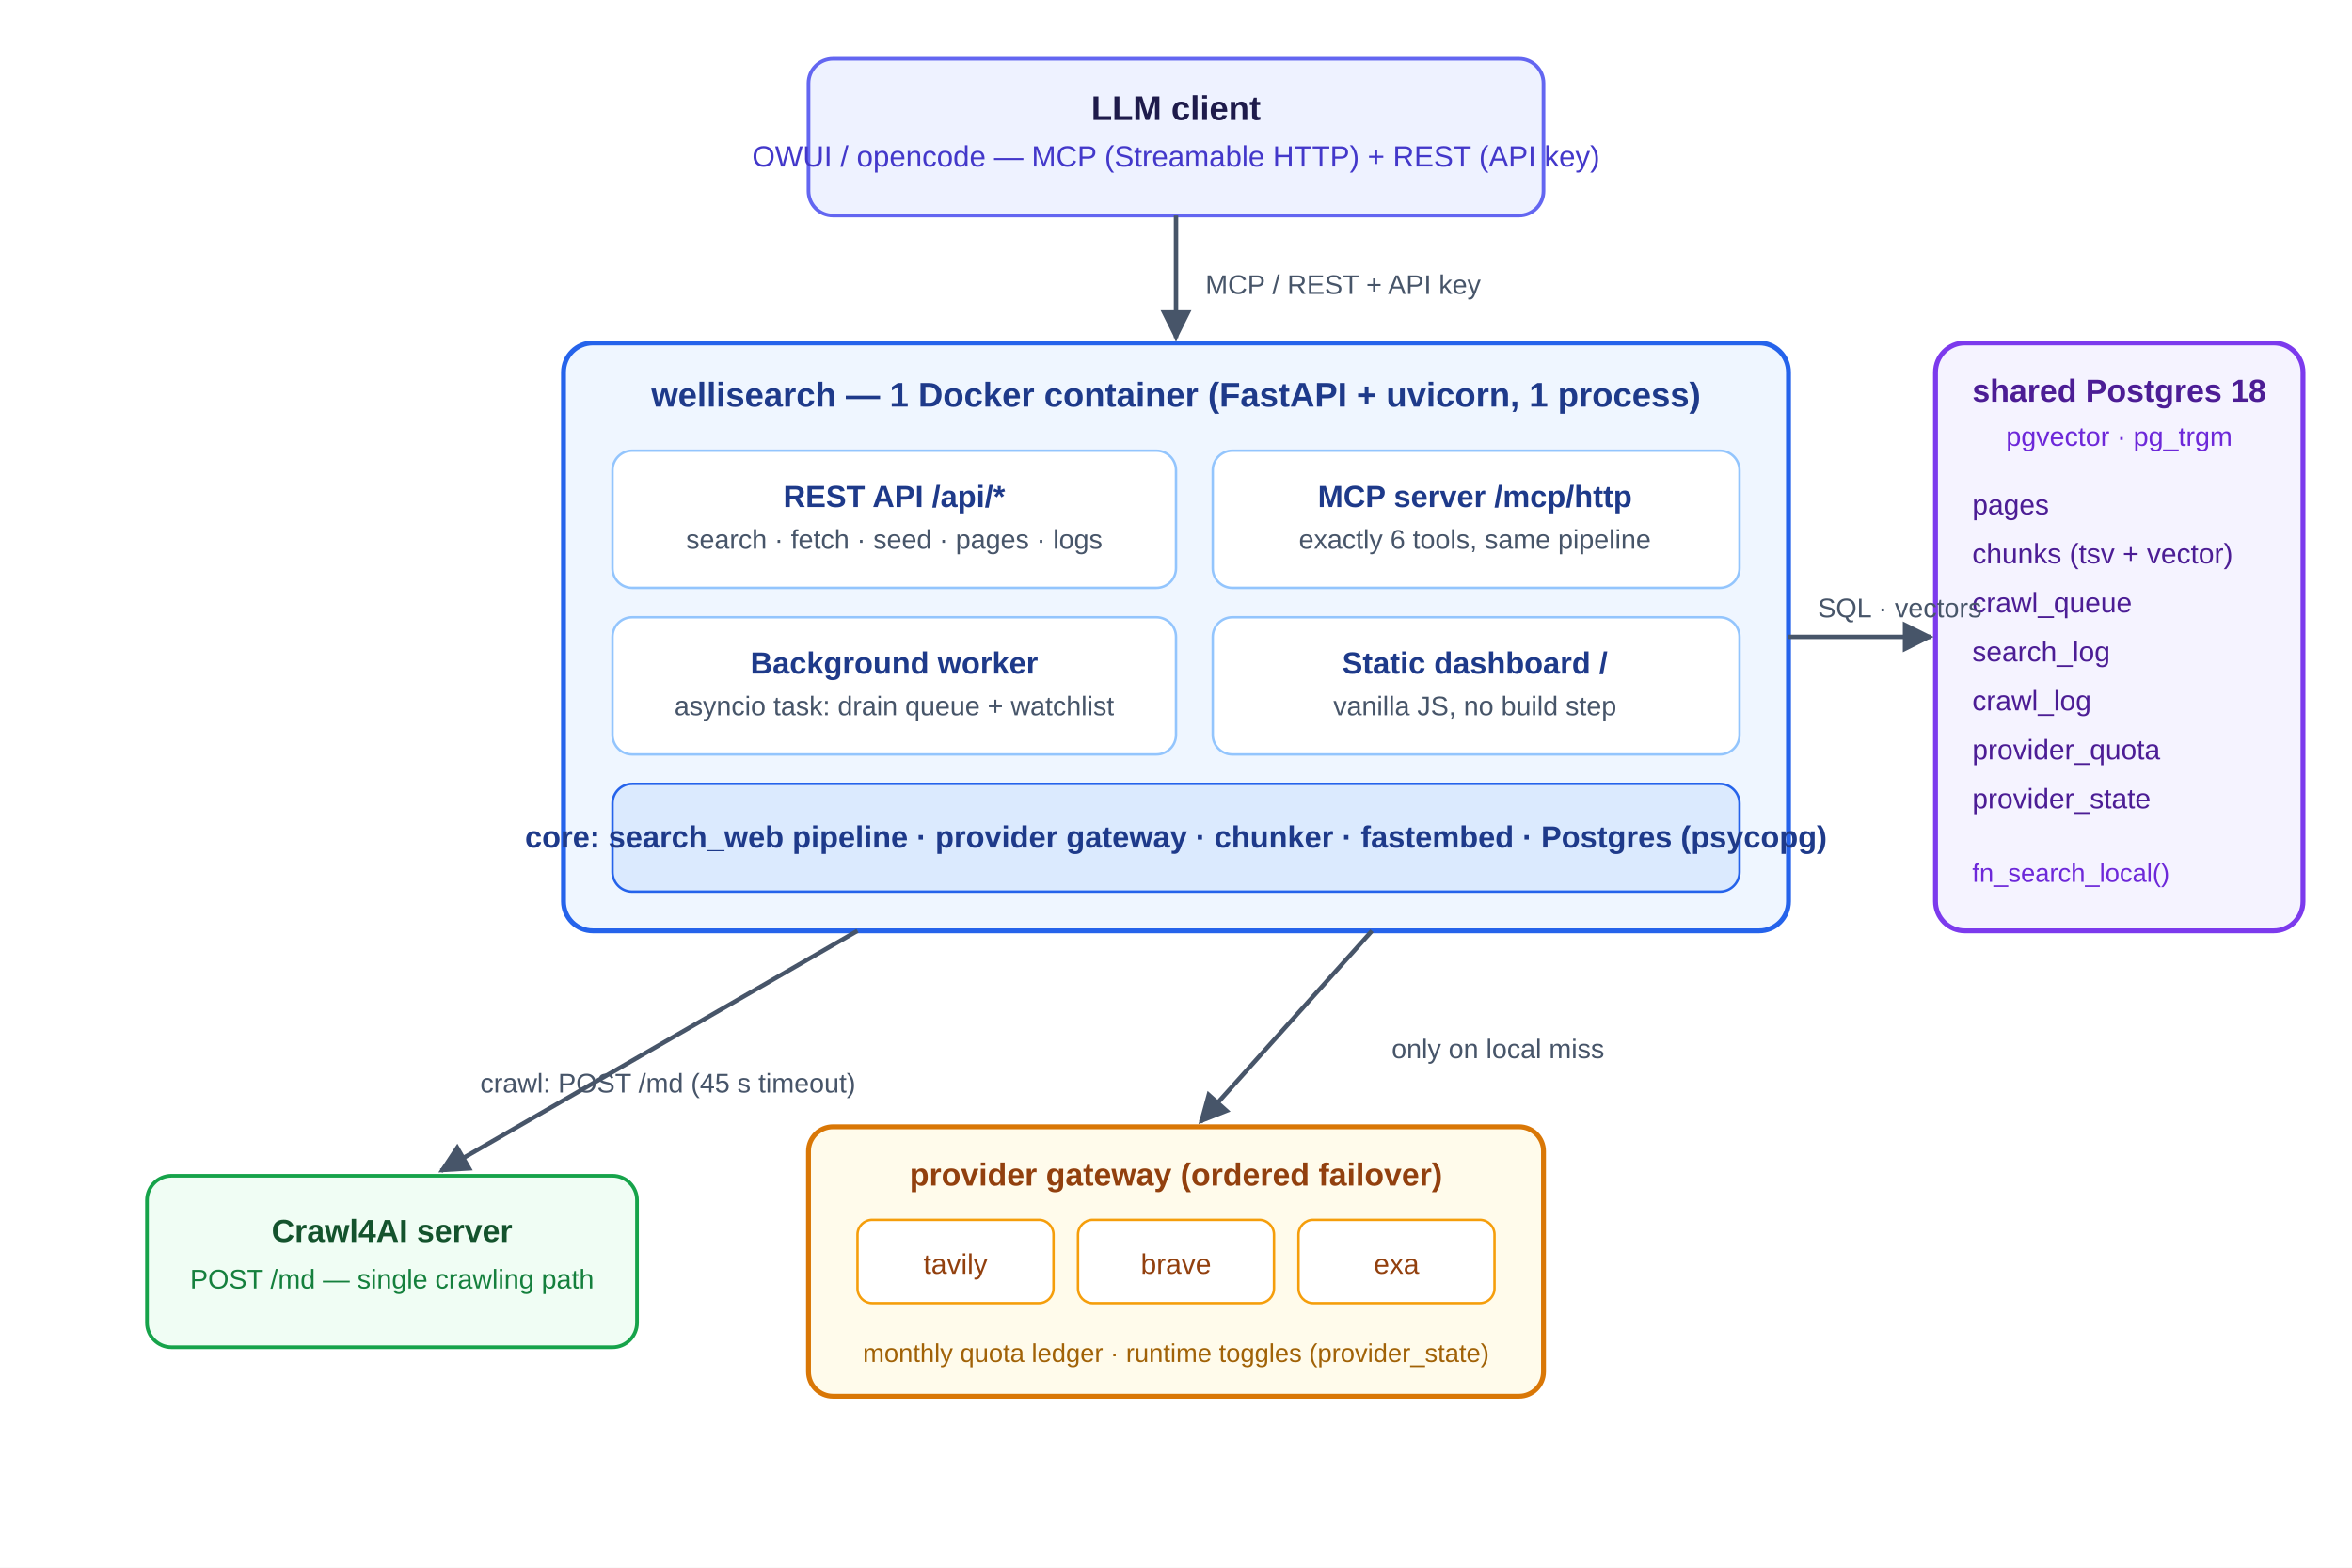
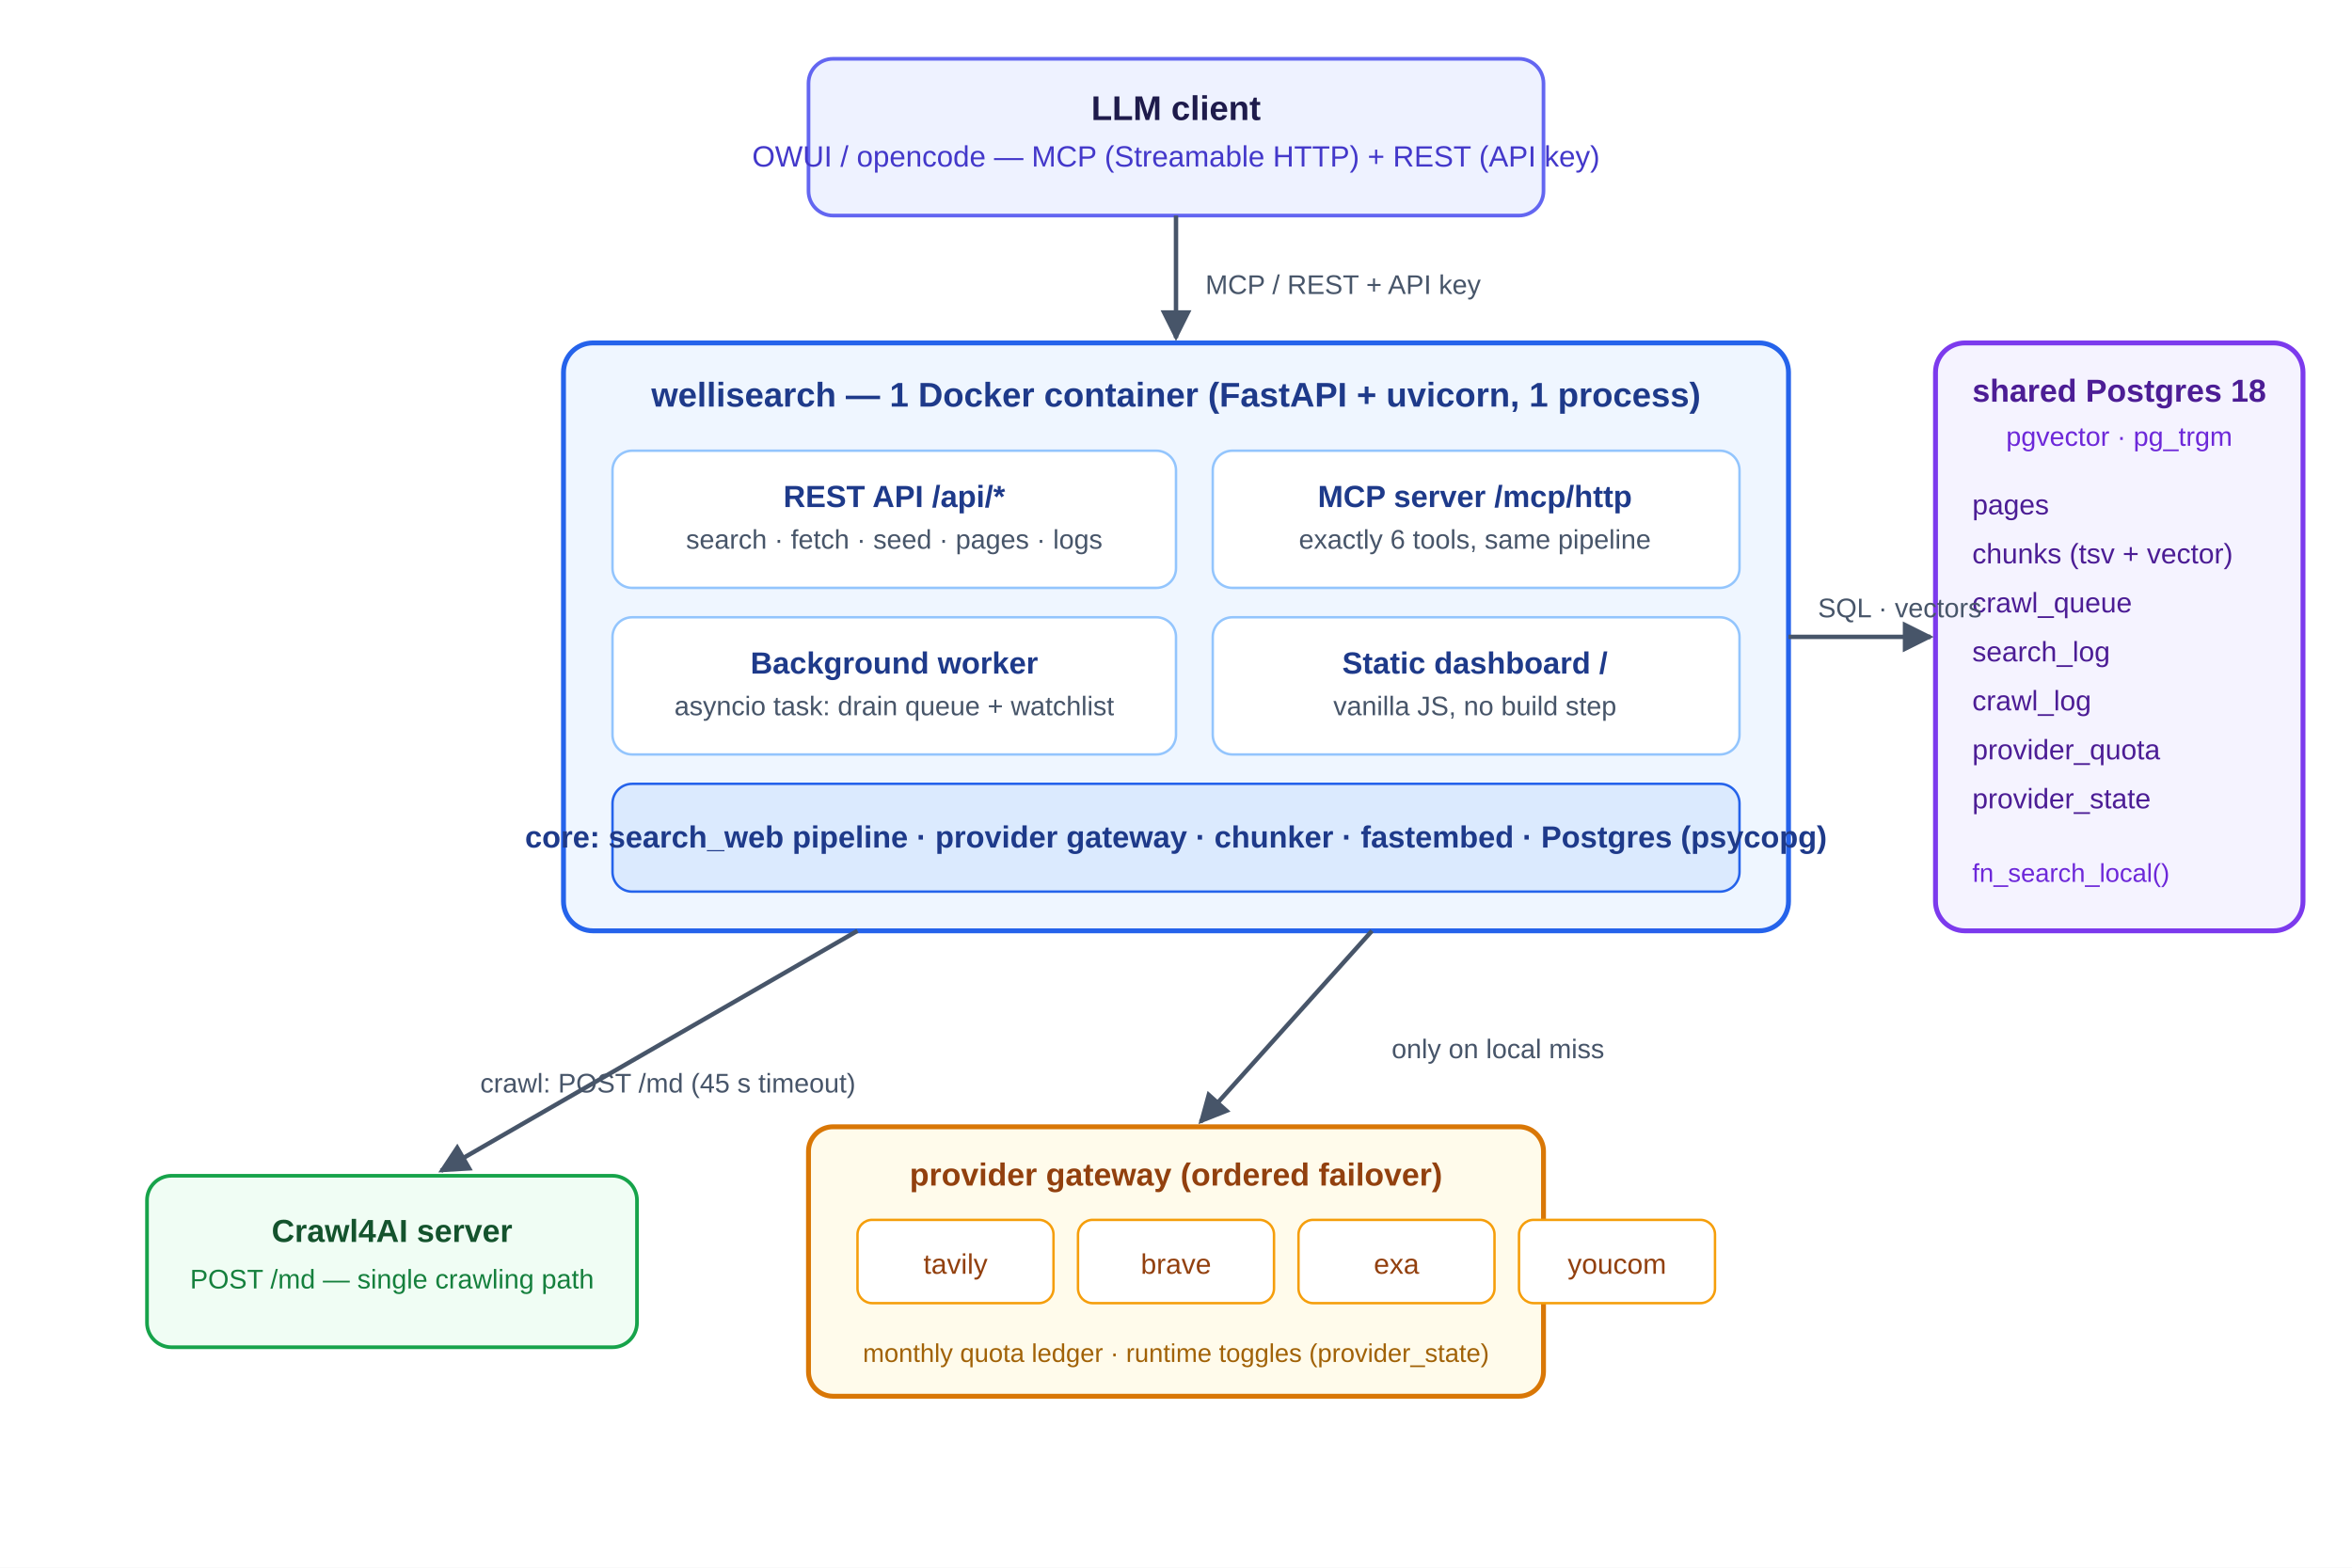
<svg xmlns="http://www.w3.org/2000/svg" viewBox="0 0 960 640" font-family="Segoe UI, Arial, sans-serif">
  <defs>
    <marker id="arrow" viewBox="0 0 10 10" refX="9" refY="5" markerWidth="7" markerHeight="7" orient="auto-start-reverse">
      <path d="M 0 0 L 10 5 L 0 10 z" fill="#475569" />
    </marker>
  </defs>
  <rect width="960" height="640" fill="#ffffff" />
  <rect x="330" y="24" width="300" height="64" rx="10" fill="#eef2ff" stroke="#6366f1" stroke-width="1.5" />
  <text x="480" y="49" text-anchor="middle" font-size="14" font-weight="600" fill="#1e1b4b">LLM client</text>
  <text x="480" y="68" text-anchor="middle" font-size="12" fill="#4338ca">OWUI / opencode — MCP (Streamable HTTP) + REST (API key)</text>
  <rect x="230" y="140" width="500" height="240" rx="12" fill="#eff6ff" stroke="#2563eb" stroke-width="2" />
  <text x="480" y="166" text-anchor="middle" font-size="14" font-weight="700" fill="#1e3a8a">wellisearch — 1 Docker container (FastAPI + uvicorn, 1 process)</text>
  <rect x="250" y="184" width="230" height="56" rx="8" fill="#ffffff" stroke="#93c5fd" />
  <text x="365" y="207" text-anchor="middle" font-size="12.5" font-weight="600" fill="#1e3a8a">REST API  /api/*</text>
  <text x="365" y="224" text-anchor="middle" font-size="11" fill="#475569">search · fetch · seed · pages · logs</text>
  <rect x="495" y="184" width="215" height="56" rx="8" fill="#ffffff" stroke="#93c5fd" />
  <text x="602" y="207" text-anchor="middle" font-size="12.5" font-weight="600" fill="#1e3a8a">MCP server  /mcp/http</text>
  <text x="602" y="224" text-anchor="middle" font-size="11" fill="#475569">exactly 6 tools, same pipeline</text>
  <rect x="250" y="252" width="230" height="56" rx="8" fill="#ffffff" stroke="#93c5fd" />
  <text x="365" y="275" text-anchor="middle" font-size="12.5" font-weight="600" fill="#1e3a8a">Background worker</text>
  <text x="365" y="292" text-anchor="middle" font-size="11" fill="#475569">asyncio task: drain queue + watchlist</text>
  <rect x="495" y="252" width="215" height="56" rx="8" fill="#ffffff" stroke="#93c5fd" />
  <text x="602" y="275" text-anchor="middle" font-size="12.5" font-weight="600" fill="#1e3a8a">Static dashboard  /</text>
  <text x="602" y="292" text-anchor="middle" font-size="11" fill="#475569">vanilla JS, no build step</text>
  <rect x="250" y="320" width="460" height="44" rx="8" fill="#dbeafe" stroke="#2563eb" />
  <text x="480" y="346" text-anchor="middle" font-size="12.5" font-weight="600" fill="#1e3a8a">core: search_web pipeline · provider gateway · chunker · fastembed · Postgres (psycopg)</text>
  <rect x="790" y="140" width="150" height="240" rx="12" fill="#f5f3ff" stroke="#7c3aed" stroke-width="2" />
  <text x="865" y="164" text-anchor="middle" font-size="13" font-weight="700" fill="#4c1d95">shared Postgres 18</text>
  <text x="865" y="182" text-anchor="middle" font-size="11" fill="#6d28d9">pgvector · pg_trgm</text>
  <text x="805" y="210" font-size="11.5" fill="#4c1d95">pages</text>
  <text x="805" y="230" font-size="11.5" fill="#4c1d95">chunks (tsv + vector)</text>
  <text x="805" y="250" font-size="11.5" fill="#4c1d95">crawl_queue</text>
  <text x="805" y="270" font-size="11.5" fill="#4c1d95">search_log</text>
  <text x="805" y="290" font-size="11.5" fill="#4c1d95">crawl_log</text>
  <text x="805" y="310" font-size="11.5" fill="#4c1d95">provider_quota</text>
  <text x="805" y="330" font-size="11.5" fill="#4c1d95">provider_state</text>
  <text x="805" y="360" font-size="10.5" fill="#6d28d9">fn_search_local()</text>
  <rect x="60" y="480" width="200" height="70" rx="10" fill="#f0fdf4" stroke="#16a34a" stroke-width="1.5" />
  <text x="160" y="507" text-anchor="middle" font-size="13" font-weight="700" fill="#14532d">Crawl4AI server</text>
  <text x="160" y="526" text-anchor="middle" font-size="11" fill="#15803d">POST /md — single crawling path</text>
  <rect x="330" y="460" width="300" height="110" rx="10" fill="#fffbeb" stroke="#d97706" stroke-width="2" />
  <text x="480" y="484" text-anchor="middle" font-size="13" font-weight="700" fill="#92400e">provider gateway (ordered failover)</text>
  <rect x="350" y="498" width="80" height="34" rx="6" fill="#ffffff" stroke="#f59e0b" />
  <text x="390" y="520" text-anchor="middle" font-size="11.5" fill="#92400e">tavily</text>
  <rect x="440" y="498" width="80" height="34" rx="6" fill="#ffffff" stroke="#f59e0b" />
  <text x="480" y="520" text-anchor="middle" font-size="11.5" fill="#92400e">brave</text>
  <rect x="530" y="498" width="80" height="34" rx="6" fill="#ffffff" stroke="#f59e0b" />
  <text x="570" y="520" text-anchor="middle" font-size="11.5" fill="#92400e">exa</text>
+   <rect x="620" y="498" width="80" height="34" rx="6" fill="#ffffff" stroke="#f59e0b" />
+   <text x="660" y="520" text-anchor="middle" font-size="11.5" fill="#92400e">youcom</text>
  <text x="480" y="556" text-anchor="middle" font-size="10.5" fill="#a16207">monthly quota ledger · runtime toggles (provider_state)</text>
  <line x1="480" y1="88" x2="480" y2="138" stroke="#475569" stroke-width="1.8" marker-end="url(#arrow)" />
  <line x1="730" y1="260" x2="788" y2="260" stroke="#475569" stroke-width="1.8" marker-end="url(#arrow)" />
  <line x1="350" y1="380" x2="180" y2="478" stroke="#475569" stroke-width="1.8" marker-end="url(#arrow)" />
  <line x1="560" y1="380" x2="490" y2="458" stroke="#475569" stroke-width="1.8" marker-end="url(#arrow)" />
  <text x="492" y="120" font-size="11" fill="#475569">MCP / REST + API key</text>
  <text x="742" y="252" font-size="11" fill="#475569">SQL · vectors</text>
  <text x="196" y="446" font-size="11" fill="#475569">crawl: POST /md (45 s timeout)</text>
  <text x="568" y="432" font-size="11" fill="#475569">only on local miss</text>
</svg>
